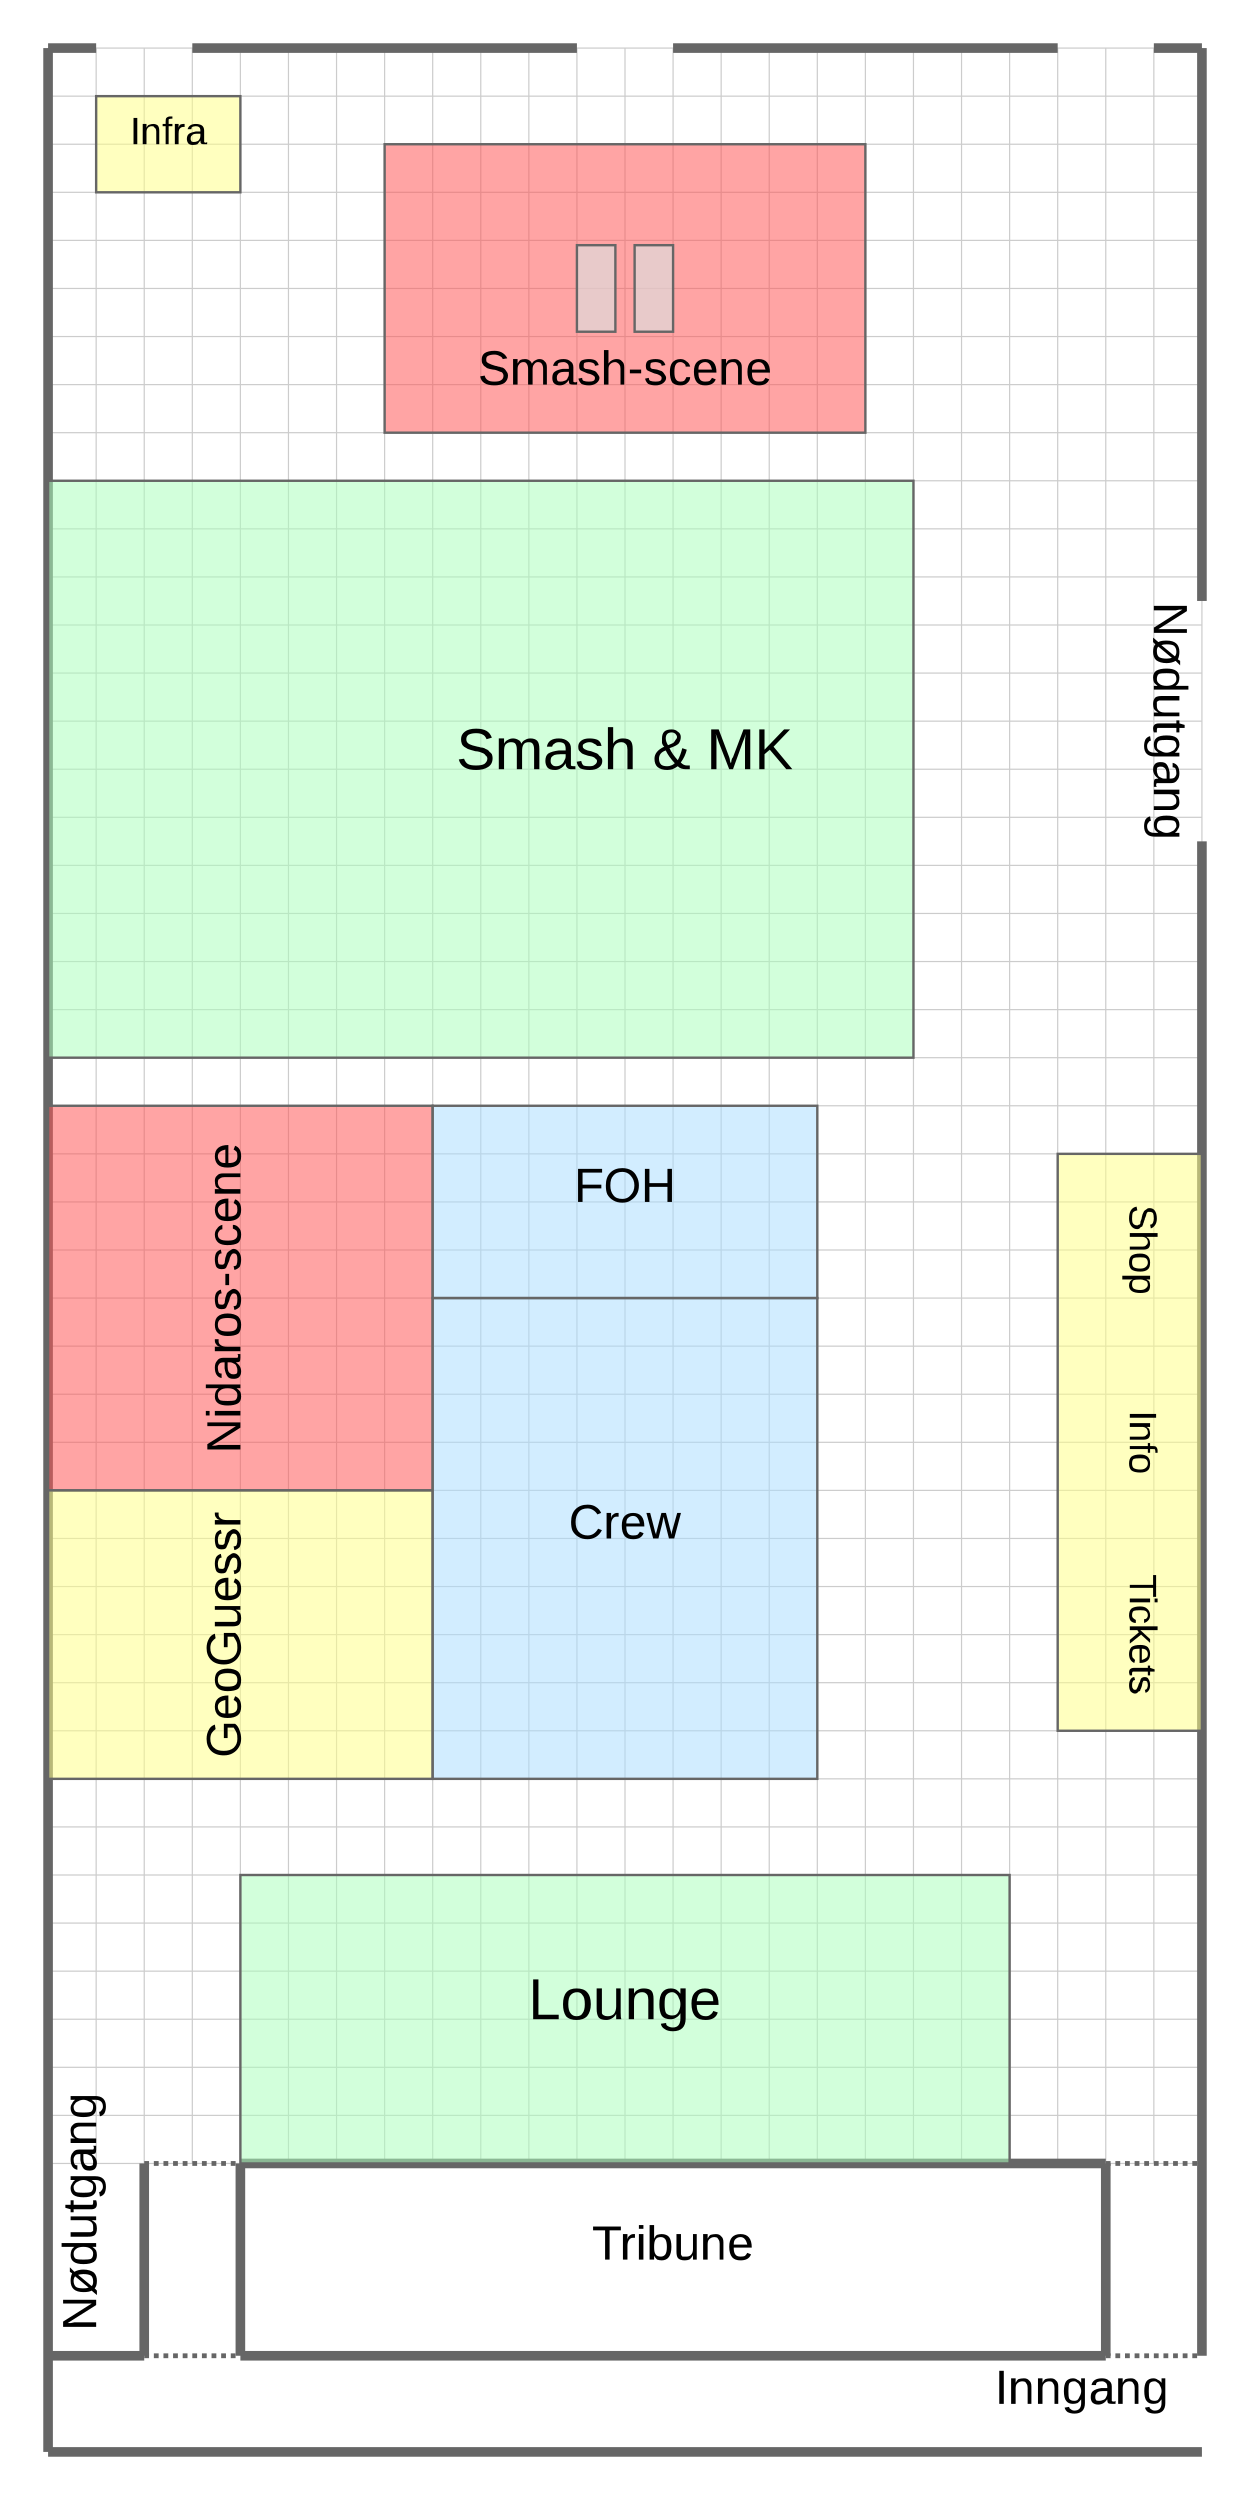
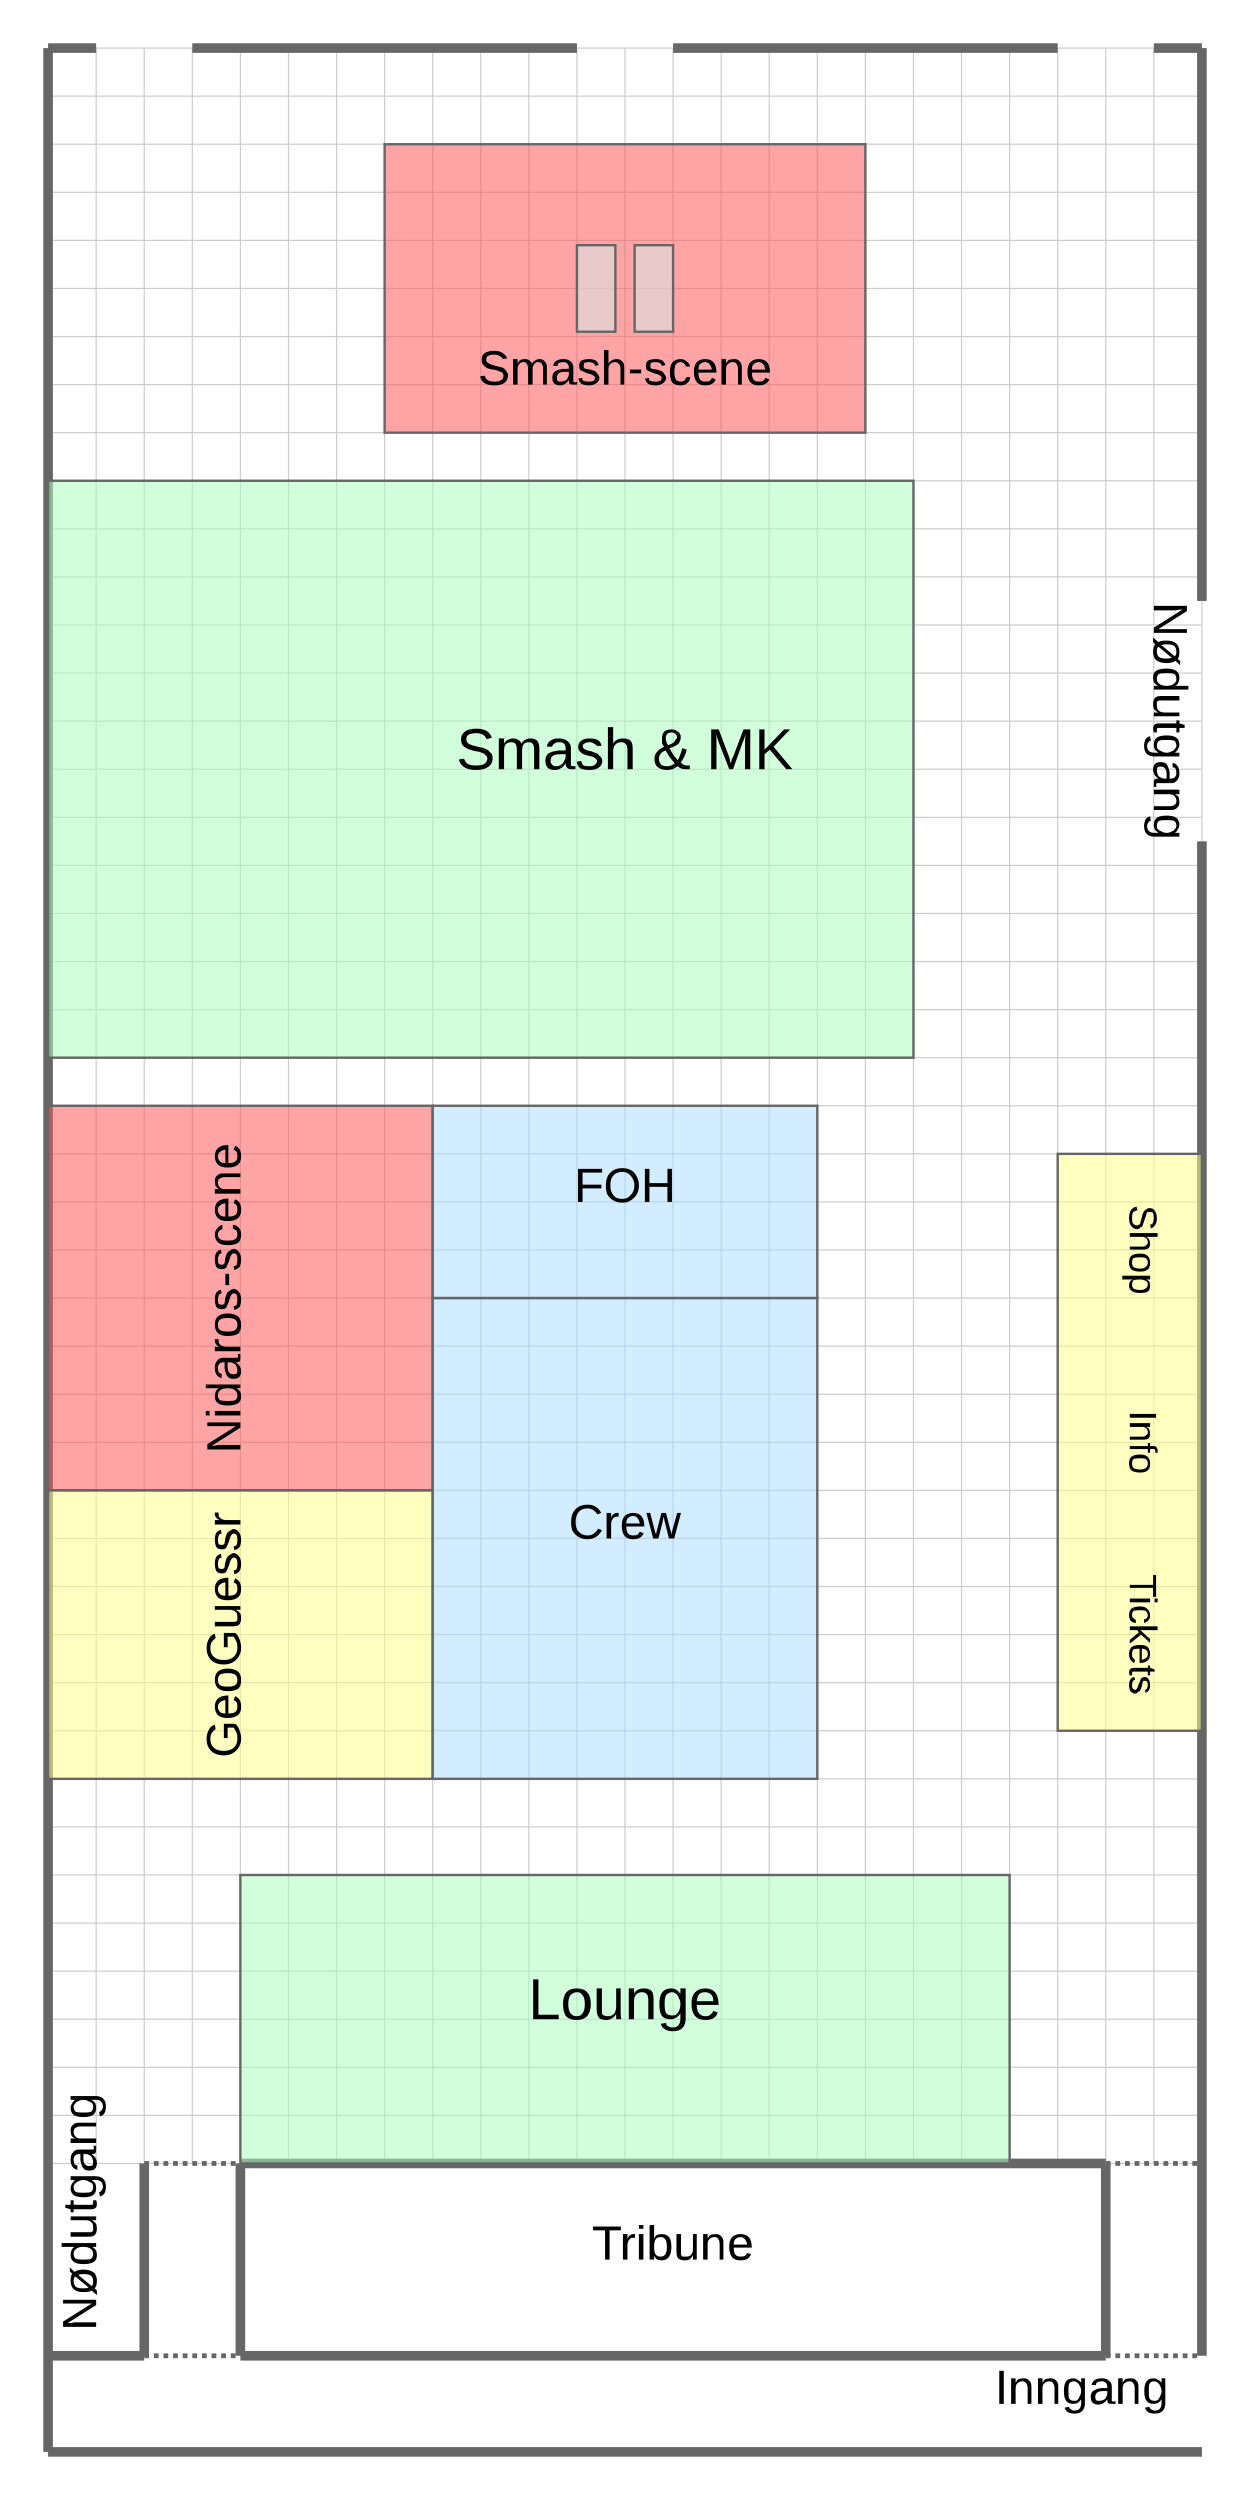
<svg xmlns="http://www.w3.org/2000/svg" viewBox="0 0 26 52">
  <style type="text/css">
        rect {
            /* Remove default fill */
            fill: none;
        }

        text {
            
            font-family: Arial;
            /* Change default alignment to center point */
            text-anchor: middle;
            alignment-baseline: middle;
        }

        text.align-left {
            text-anchor: start;
        }

        text.align-right {
            text-anchor: end;
        }

        .grid {
            /* DEBUG: Grid lines */
            /*display: none;*/
        }

        .grid line {
            stroke: #ccc;
            stroke-width: 0.025px;
        }

        .walls line {
            stroke: #666;
            stroke-width: 0.2px;
        }

        .walls line.zone-wall {
            stroke: #666;
            stroke-width: 0.1px;
            stroke-dasharray: 0.1;
        }

        .area-title {
            font-size: 1.2px;
        }

        .area-title-small {
            font-size: 1.0px;
        }

        .area-title-tiny {
            font-size: 0.8px;
        }

        .area-text {
            font-size: 1.0px;
        }

        .stage-area {
            stroke: #666;
            stroke-width: 0.05px;
            fill: #f558;
        }

        .crew-area {
            stroke: #666;
            stroke-width: 0.05px;
            fill: #adf8;
        }

        .participant-area {
            stroke: #666;
            stroke-width: 0.05px;
            fill: #afb8;
        }

        .misc-area {
            stroke: #666;
            stroke-width: 0.05px;
            fill: #ff88;
        }

        rect.seat,
        .seat rect {
            stroke: #666;
            stroke-width: 0.05px;
            fill: #ddda;
        }

        /* Dynamic studlan styling: Available seat */
        rect.seating-node-free {
            fill: #5cb85c;
        }

        /* Dynamic studlan styling: Occupied seat */
        rect.seating-node-occupied {
            fill: #d9534f;
        }

        /* Dynamic studlan styling: Own seat */
        rect.seating-node-self {
            fill: #f0ad4e;
        }

        /* Dynamic studlan styling: Clicked seat */
        rect.seating-node-info {
            stroke-width: 0.1px;
            fill: #0275d8;
        }

        /* Dynamic studlan styling: Hyperlinked seat */
        rect.seating-node-search {
            fill: #5bc0de;
            stroke-width: 0.1px;
        }
    </style>
  <rect width="100%" height="100%" style="fill: white;" />
  <g class="hall" transform="translate(1, 1)">
    <g class="grid">
      <line x1="0" x2="0" y1="0" y2="44" />
      <line x1="1" x2="1" y1="0" y2="44" />
      <line x1="2" x2="2" y1="0" y2="44" />
      <line x1="3" x2="3" y1="0" y2="44" />
      <line x1="4" x2="4" y1="0" y2="44" />
      <line x1="5" x2="5" y1="0" y2="44" />
      <line x1="6" x2="6" y1="0" y2="44" />
      <line x1="7" x2="7" y1="0" y2="44" />
      <line x1="8" x2="8" y1="0" y2="44" />
      <line x1="9" x2="9" y1="0" y2="44" />
      <line x1="10" x2="10" y1="0" y2="44" />
      <line x1="11" x2="11" y1="0" y2="44" />
      <line x1="12" x2="12" y1="0" y2="44" />
      <line x1="13" x2="13" y1="0" y2="44" />
      <line x1="14" x2="14" y1="0" y2="44" />
      <line x1="15" x2="15" y1="0" y2="44" />
      <line x1="16" x2="16" y1="0" y2="44" />
      <line x1="17" x2="17" y1="0" y2="44" />
      <line x1="18" x2="18" y1="0" y2="44" />
      <line x1="19" x2="19" y1="0" y2="44" />
      <line x1="20" x2="20" y1="0" y2="44" />
      <line x1="21" x2="21" y1="0" y2="44" />
      <line x1="22" x2="22" y1="0" y2="44" />
      <line x1="23" x2="23" y1="0" y2="44" />
      <line x1="24" x2="24" y1="0" y2="44" />
      <line x1="0" x2="24" y1="0" y2="0" />
      <line x1="0" x2="24" y1="1" y2="1" />
      <line x1="0" x2="24" y1="2" y2="2" />
      <line x1="0" x2="24" y1="3" y2="3" />
      <line x1="0" x2="24" y1="4" y2="4" />
      <line x1="0" x2="24" y1="5" y2="5" />
      <line x1="0" x2="24" y1="6" y2="6" />
      <line x1="0" x2="24" y1="7" y2="7" />
      <line x1="0" x2="24" y1="8" y2="8" />
      <line x1="0" x2="24" y1="9" y2="9" />
      <line x1="0" x2="24" y1="10" y2="10" />
      <line x1="0" x2="24" y1="11" y2="11" />
      <line x1="0" x2="24" y1="12" y2="12" />
      <line x1="0" x2="24" y1="13" y2="13" />
      <line x1="0" x2="24" y1="14" y2="14" />
      <line x1="0" x2="24" y1="15" y2="15" />
      <line x1="0" x2="24" y1="16" y2="16" />
      <line x1="0" x2="24" y1="17" y2="17" />
      <line x1="0" x2="24" y1="18" y2="18" />
      <line x1="0" x2="24" y1="19" y2="19" />
      <line x1="0" x2="24" y1="20" y2="20" />
      <line x1="0" x2="24" y1="21" y2="21" />
      <line x1="0" x2="24" y1="22" y2="22" />
      <line x1="0" x2="24" y1="23" y2="23" />
      <line x1="0" x2="24" y1="24" y2="24" />
      <line x1="0" x2="24" y1="25" y2="25" />
      <line x1="0" x2="24" y1="26" y2="26" />
      <line x1="0" x2="24" y1="27" y2="27" />
      <line x1="0" x2="24" y1="28" y2="28" />
      <line x1="0" x2="24" y1="29" y2="29" />
      <line x1="0" x2="24" y1="30" y2="30" />
      <line x1="0" x2="24" y1="31" y2="31" />
      <line x1="0" x2="24" y1="32" y2="32" />
      <line x1="0" x2="24" y1="33" y2="33" />
      <line x1="0" x2="24" y1="34" y2="34" />
      <line x1="0" x2="24" y1="35" y2="35" />
      <line x1="0" x2="24" y1="36" y2="36" />
      <line x1="0" x2="24" y1="37" y2="37" />
      <line x1="0" x2="24" y1="38" y2="38" />
      <line x1="0" x2="24" y1="39" y2="39" />
      <line x1="0" x2="24" y1="40" y2="40" />
      <line x1="0" x2="24" y1="41" y2="41" />
      <line x1="0" x2="24" y1="42" y2="42" />
      <line x1="0" x2="24" y1="43" y2="43" />
      <line x1="0" x2="24" y1="44" y2="44" />
    </g>
    <g class="walls">
      <line x1="0" x2="1" y1="0" y2="0" />
      <line x1="3" x2="11" y1="0" y2="0" />
      <line x1="13" x2="21" y1="0" y2="0" />
      <line x1="23" x2="24" y1="0" y2="0" />
      <line x1="0" x2="0" y1="0" y2="50" />
      <g transform="translate(23, 14) rotate(90)">
        <text class="area-text">Nødutgang</text>
      </g>
      <line x1="24" x2="24" y1="0" y2="11.5" />
      <line x1="24" x2="24" y1="16.5" y2="48" />
      <g transform="translate(21.5, 49) rotate(0)">
        <text class="area-text">Inngang</text>
      </g>
      <g transform="translate(1, 45) rotate(270)">
        <text class="area-text">Nødutgang</text>
      </g>
      <line x1="0" x2="24" y1="50" y2="50" />
      <line x1="2" x2="2" y1="44" y2="48" />
      <line x1="0" x2="2" y1="48" y2="48" />
      <text x="13" y="46" class="area-title-small">Tribune</text>
      <line x1="4" x2="22" y1="44" y2="44" />
      <line x1="4" x2="22" y1="48" y2="48" />
      <line x1="2" x2="4" y1="44" y2="44" class="zone-wall" />
      <line x1="22" x2="24" y1="44" y2="44" class="zone-wall" />
      <line x1="2" x2="4" y1="48" y2="48" class="zone-wall" />
      <line x1="22" x2="24" y1="48" y2="48" class="zone-wall" />
      <line x1="4" x2="4" y1="44" y2="48" />
      <line x1="22" x2="22" y1="44" y2="48" />
    </g>
    <g class="stage" transform="translate(7, 2)">
      <rect width="10" height="6" class="stage-area" />
      <text x="5" y="5" class="area-title-small">Smash-scene</text>
      <rect x="4.0" y="2.1" width="0.8" height="1.8" class="seat spacer-seat" />
      <rect x="5.2" y="2.1" width="0.8" height="1.8" class="seat spacer-seat" />
    </g>
-     <g transform="translate(1, 1)">
-       <rect x="0" y="0" width="3" height="2" class="misc-area" />
-       <text x="1.5" y="1" class="area-title-tiny">Infra</text>
-     </g>
    <g transform="translate(0, 9)">
      <rect x="0" y="0" width="18" height="12" class="participant-area" />
      <text x="12" y="6" class="area-title">Smash &amp; MK</text>
    </g>
    <g transform="translate(0, 22)">
      <rect x="0" y="0" width="8" height="8" class="stage-area" />
      <g transform="translate(4, 4) rotate(270)">
        <text class="area-title-small">Nidaros-scene</text>
      </g>
    </g>
    <g transform="translate(0, 30)">
      <rect x="0" y="0" width="8" height="6" class="misc-area" />
      <g transform="translate(4, 3) rotate(270)">
        <text class="area-title-small">GeoGuessr</text>
      </g>
    </g>
    <g transform="translate(8, 22)">
      <rect x="0" y="0" width="8" height="4" class="crew-area" />
      <text x="4" y="2" class="area-title-small">FOH</text>
    </g>
    <g transform="translate(8, 26)">
      <rect x="0" y="0" width="8" height="10" class="crew-area" />
      <text x="4" y="5" class="area-title-small">Crew</text>
    </g>
    <g transform="translate(4, 38)">
      <rect x="0" y="0" width="16" height="6" class="participant-area" />
      <text x="8" y="3" class="area-title">Lounge</text>
    </g>
    <g transform="translate(21, 23)">
      <rect x="0" y="0" width="3" height="12" class="misc-area" />
      <g transform="translate(1.5, 2) rotate(90)">
        <text class="area-title-tiny">Shop</text>
      </g>
      <g transform="translate(1.5, 6) rotate(90)">
        <text class="area-title-tiny">Info</text>
      </g>
      <g transform="translate(1.5, 10) rotate(90)">
        <text class="area-title-tiny">Tickets</text>
      </g>
    </g>
  </g>
</svg>
